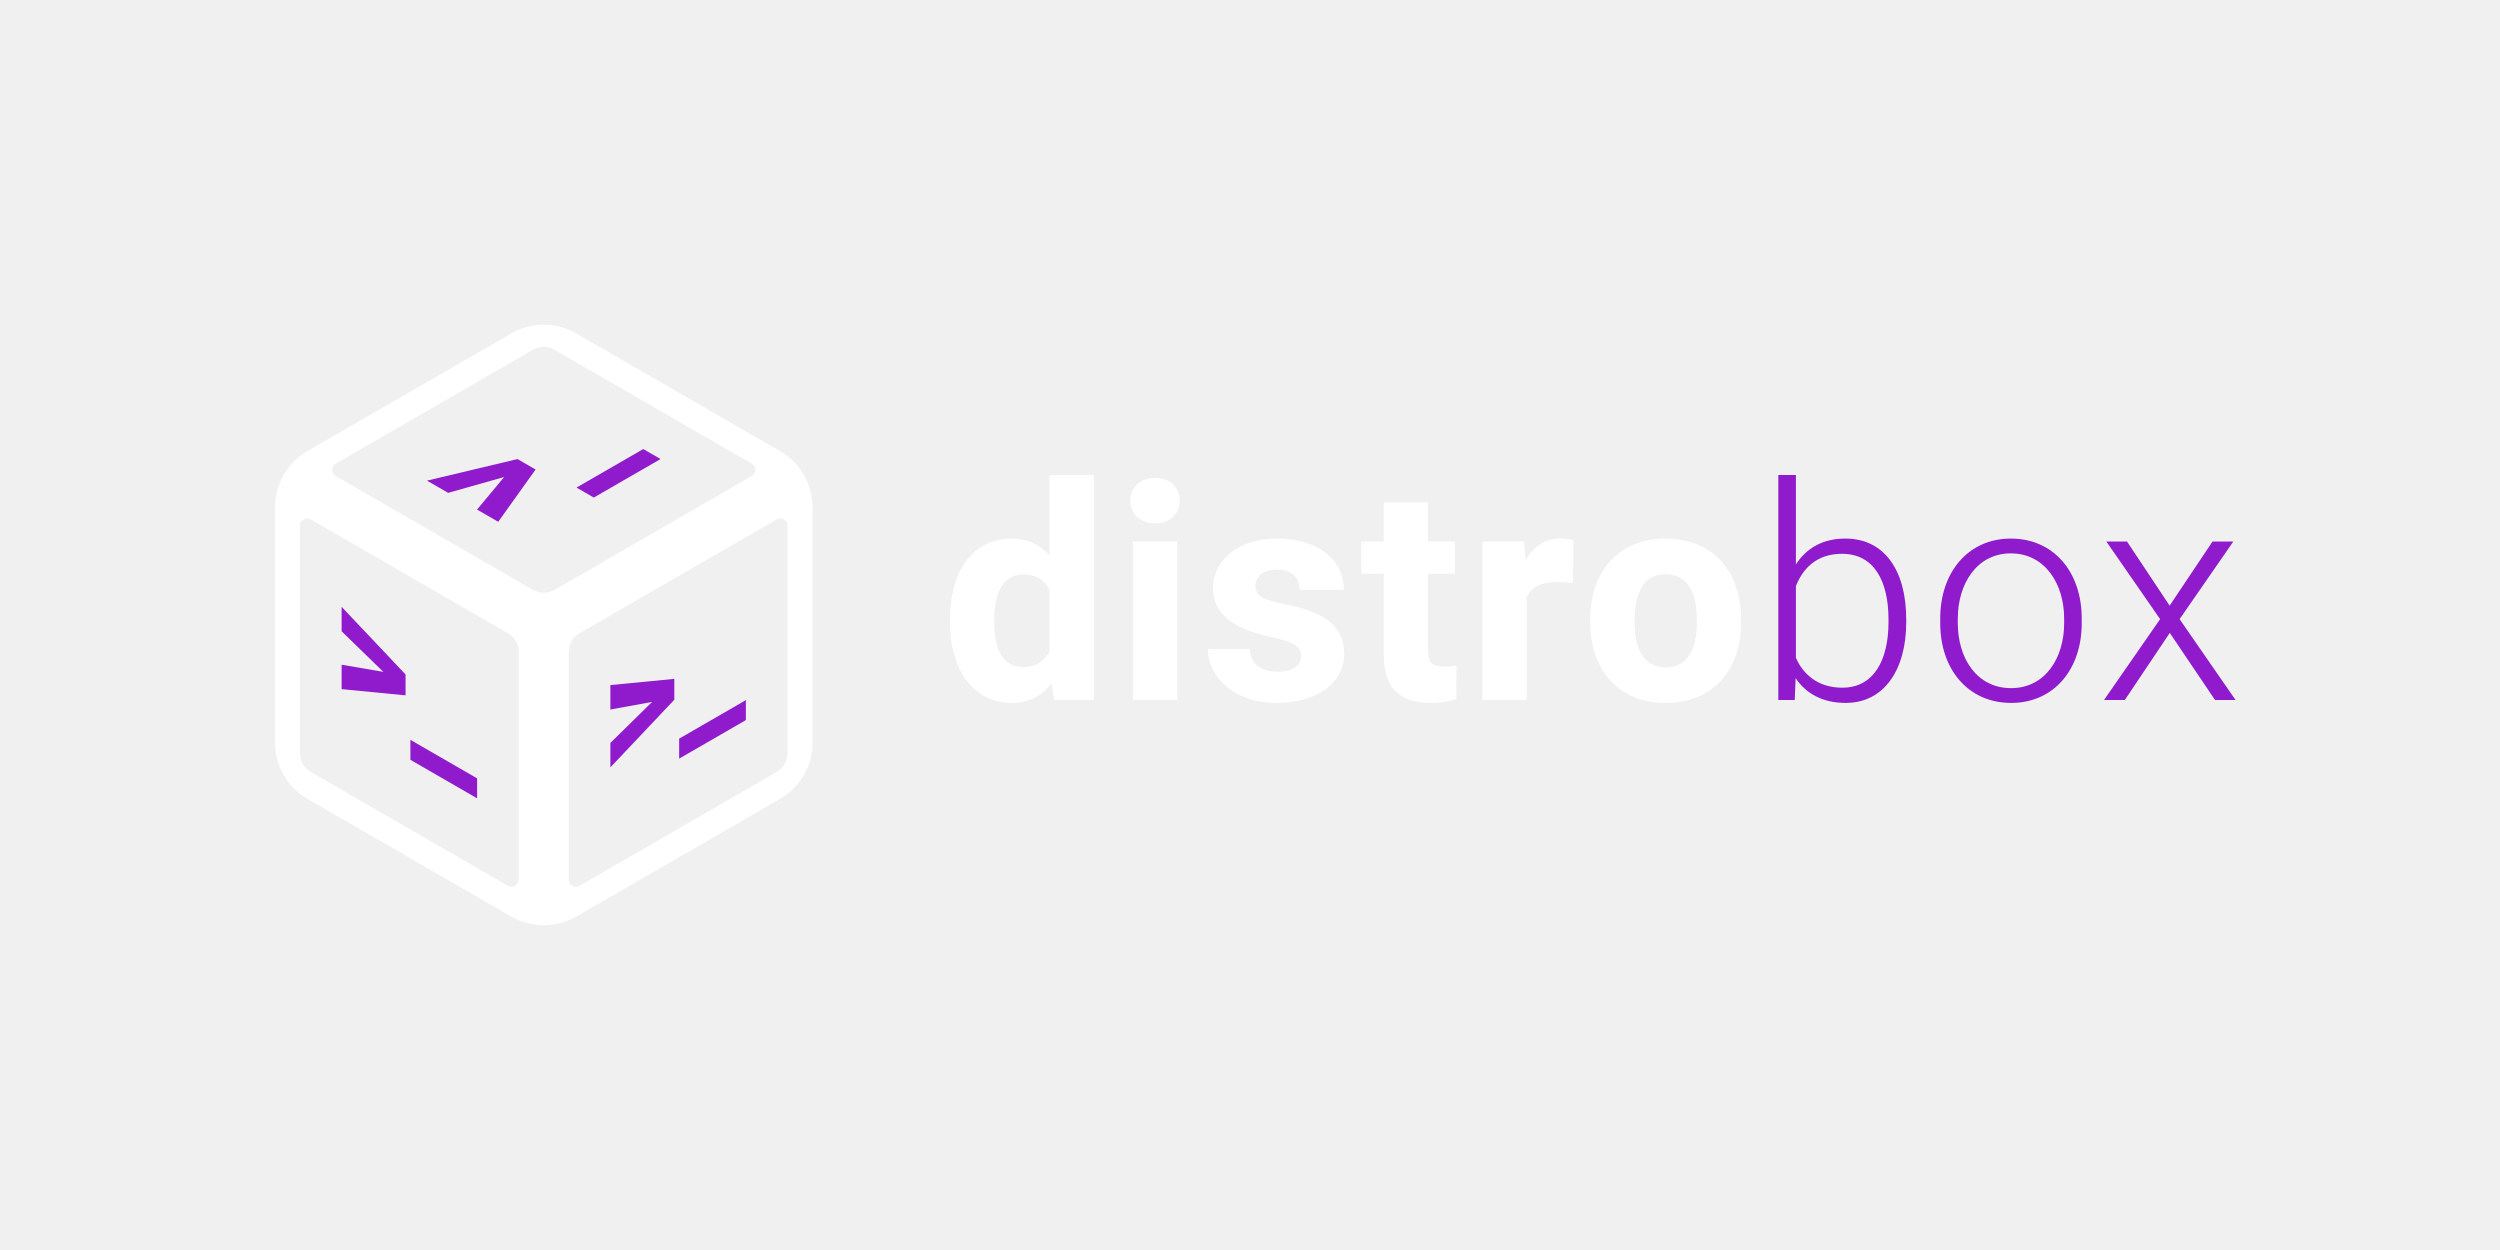
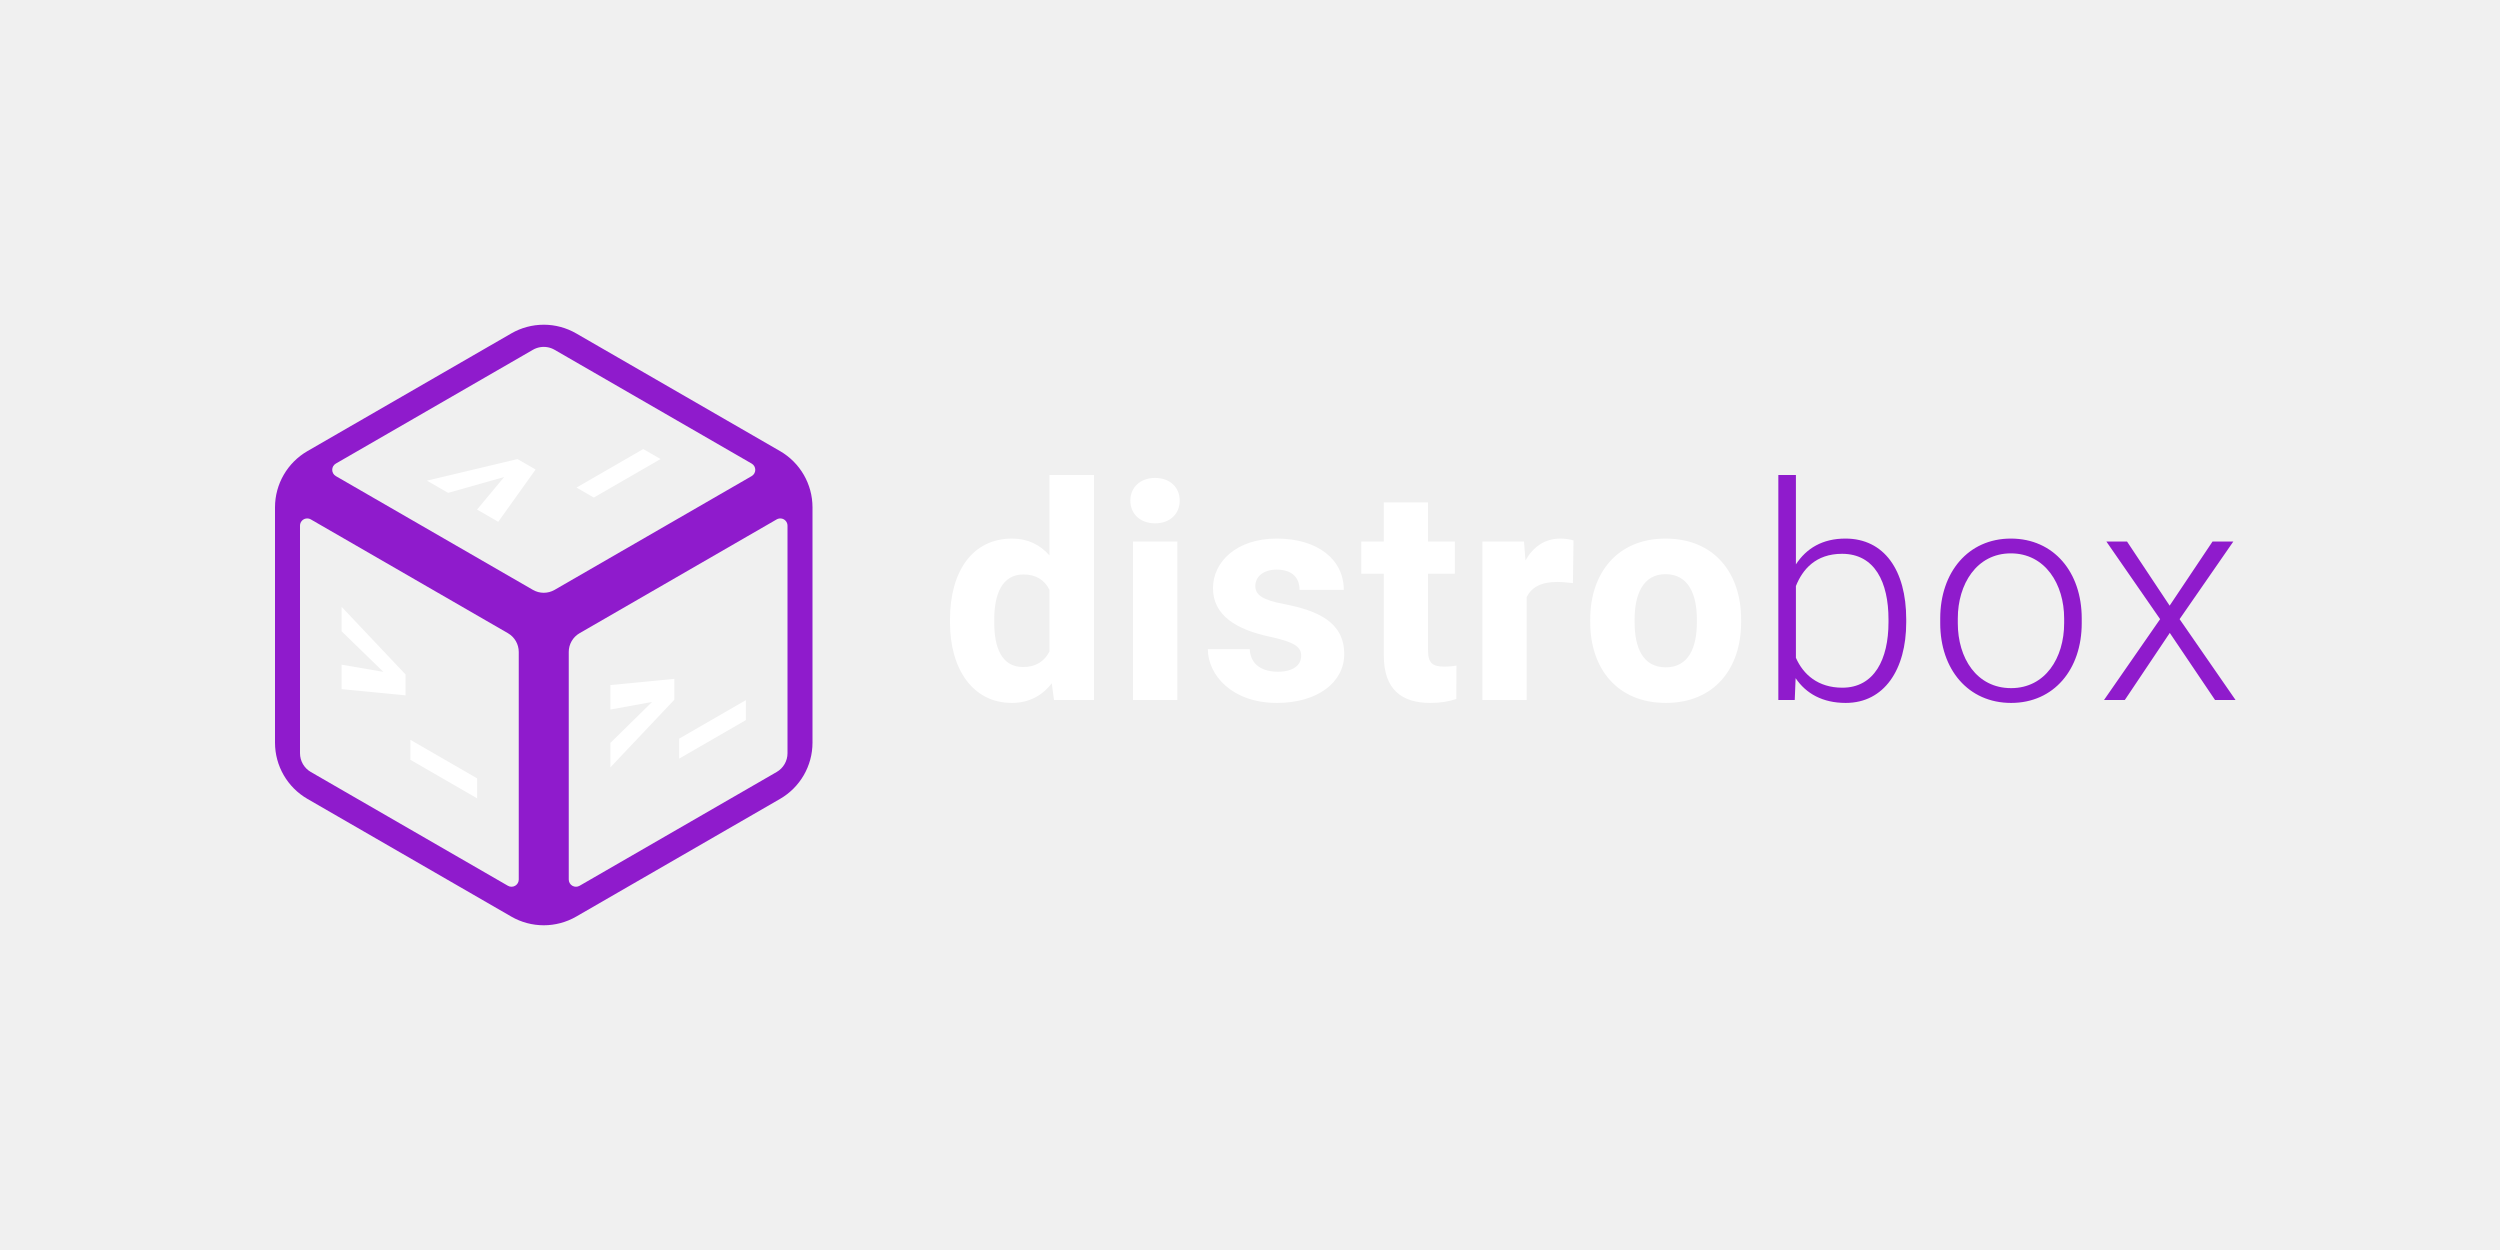
<svg xmlns="http://www.w3.org/2000/svg" xml:space="preserve" width="400" height="200">
  <defs>
    <path id="b" d="M-290 25h240v65h-240z" />
    <path id="a" d="M-68 248h35v35h-35z" />
  </defs>
-   <path d="M-132 51.781a10.392 10.392 0 0 0-5.195 1.393L-169.805 72A10.392 10.392 0 0 0-175 81v37.652a10.392 10.392 0 0 0 5.195 9l32.61 18.827a10.392 10.392 0 0 0 10.39 0l32.61-18.827a10.392 10.392 0 0 0 5.195-9V81a10.392 10.392 0 0 0-5.195-9l-32.61-18.826A10.392 10.392 0 0 0-132 51.78Zm-.602 3.6a3.464 3.464 0 0 1 2.334.412L-98.732 74a1.155 1.155 0 0 1 0 2l-31.536 18.207a3.464 3.464 0 0 1-3.464 0L-165.268 76a1.155 1.155 0 0 1 0-2l31.536-18.207a3.464 3.464 0 0 1 1.13-.412zm-37.443 27.412a1.155 1.155 0 0 1 .777.137l31.536 18.207a3.464 3.464 0 0 1 1.732 3v36.414a1.155 1.155 0 0 1-1.732 1l-31.536-18.207a3.464 3.464 0 0 1-1.732-3V83.93a1.155 1.155 0 0 1 .955-1.137zm76.09 0A1.155 1.155 0 0 1-93 83.93v36.414a3.464 3.464 0 0 1-1.732 3l-31.536 18.207a1.155 1.155 0 0 1-1.732-1v-36.414a3.464 3.464 0 0 1 1.732-3l31.536-18.207a1.155 1.155 0 0 1 .777-.137z" style="fill:#fff;fill-opacity:1;stroke-width:19.861;stroke-linecap:round;stroke-linejoin:round" transform="translate(219 .174)" />
-   <g style="font-weight:700;font-size:24px;font-family:Heebo;-inkscape-font-specification:&quot;Heebo Bold&quot;;text-align:center;text-anchor:middle;white-space:pre;shape-inside:url(#a);fill:#8f1bcc;fill-opacity:1;stroke-width:12;stroke-linecap:round;stroke-linejoin:round" transform="translate(158.314 -150.628)">
-     <path d="m-60.654 264.152 6.68-1.218-6.68 6.563v3.91l10.23-10.818v-3.342l-10.23.994zm21.679 1.691v-3.193l-10.675 6.163v3.194z" aria-label="&gt;_" style="fill:#8f1bcc;fill-opacity:1" />
+   <path d="M-132 51.781a10.392 10.392 0 0 0-5.195 1.393L-169.805 72A10.392 10.392 0 0 0-175 81v37.652a10.392 10.392 0 0 0 5.195 9l32.61 18.827a10.392 10.392 0 0 0 10.39 0l32.61-18.827a10.392 10.392 0 0 0 5.195-9V81a10.392 10.392 0 0 0-5.195-9l-32.61-18.826A10.392 10.392 0 0 0-132 51.78Zm-.602 3.6a3.464 3.464 0 0 1 2.334.412L-98.732 74a1.155 1.155 0 0 1 0 2l-31.536 18.207a3.464 3.464 0 0 1-3.464 0L-165.268 76a1.155 1.155 0 0 1 0-2l31.536-18.207a3.464 3.464 0 0 1 1.13-.412zm-37.443 27.412a1.155 1.155 0 0 1 .777.137l31.536 18.207a3.464 3.464 0 0 1 1.732 3v36.414a1.155 1.155 0 0 1-1.732 1l-31.536-18.207a3.464 3.464 0 0 1-1.732-3V83.93a1.155 1.155 0 0 1 .955-1.137zm76.09 0A1.155 1.155 0 0 1-93 83.93v36.414a3.464 3.464 0 0 1-1.732 3l-31.536 18.207a1.155 1.155 0 0 1-1.732-1v-36.414a3.464 3.464 0 0 1 1.732-3l31.536-18.207a1.155 1.155 0 0 1 .777-.137z" style="fill:#8f1bcc;fill-opacity:1;stroke-width:19.861;stroke-linecap:round;stroke-linejoin:round" transform="translate(219 .174)" />
+   <g style="font-weight:700;font-size:24px;font-family:Heebo;-inkscape-font-specification:&quot;Heebo Bold&quot;;text-align:center;text-anchor:middle;white-space:pre;shape-inside:url(#a);fill:#fff;fill-opacity:1;stroke-width:12;stroke-linecap:round;stroke-linejoin:round" transform="translate(158.314 -150.628)">
+     <path d="m-60.654 264.152 6.68-1.218-6.68 6.563v3.91l10.23-10.818v-3.342l-10.23.994zm21.679 1.691v-3.193l-10.675 6.163v3.194z" aria-label="&gt;_" style="fill:#fff;fill-opacity:1" />
  </g>
-   <g style="font-weight:700;font-size:24px;font-family:Heebo;-inkscape-font-specification:&quot;Heebo Bold&quot;;text-align:center;text-anchor:middle;white-space:pre;shape-inside:url(#a);fill:#8f1bcc;fill-opacity:1;stroke-width:12;stroke-linecap:round;stroke-linejoin:round" transform="translate(115.314 -150.628)">
-     <path d="m-60.654 251.635 6.68 6.495-6.68-1.15v3.91l10.23.995v-3.342l-10.23-10.818Zm21.679 26.725v-3.194l-10.675-6.163v3.193z" aria-label="&gt;_" style="fill:#8f1bcc;fill-opacity:1" />
+   <g style="font-weight:700;font-size:24px;font-family:Heebo;-inkscape-font-specification:&quot;Heebo Bold&quot;;text-align:center;text-anchor:middle;white-space:pre;shape-inside:url(#a);fill:#fff;fill-opacity:1;stroke-width:12;stroke-linecap:round;stroke-linejoin:round" transform="translate(115.314 -150.628)">
+     <path d="m-60.654 251.635 6.68 6.495-6.68-1.15v3.91l10.23.995v-3.342l-10.23-10.818Zm21.679 26.725v-3.194l-10.675-6.163v3.193z" aria-label="&gt;_" style="fill:#fff;fill-opacity:1" />
  </g>
-   <g style="font-weight:700;font-size:24px;font-family:Heebo;-inkscape-font-specification:&quot;Heebo Bold&quot;;text-align:center;text-anchor:middle;white-space:pre;shape-inside:url(#a);fill:#8f1bcc;fill-opacity:1;stroke-width:12;stroke-linecap:round;stroke-linejoin:round" transform="translate(136.814 -187.868)">
-     <path d="m-65.113 266.726 8.965-2.537-4.336 5.21 3.386 1.955 5.977-8.362-2.895-1.672-14.484 3.45zm33.984-5.412-2.766-1.597-10.675 6.163 2.765 1.597z" aria-label="&gt;_" style="fill:#8f1bcc;fill-opacity:1" />
+   <g style="font-weight:700;font-size:24px;font-family:Heebo;-inkscape-font-specification:&quot;Heebo Bold&quot;;text-align:center;text-anchor:middle;white-space:pre;shape-inside:url(#a);fill:#fff;fill-opacity:1;stroke-width:12;stroke-linecap:round;stroke-linejoin:round" transform="translate(136.814 -187.868)">
+     <path d="m-65.113 266.726 8.965-2.537-4.336 5.21 3.386 1.955 5.977-8.362-2.895-1.672-14.484 3.45zm33.984-5.412-2.766-1.597-10.675 6.163 2.765 1.597z" aria-label="&gt;_" style="fill:#fff;fill-opacity:1" />
  </g>
  <g aria-label="distrobox" style="font-weight:300;font-size:48px;font-family:Heebo;-inkscape-font-specification:&quot;Heebo Light&quot;;letter-spacing:.8px;white-space:pre;shape-inside:url(#b);fill:#318ae8;stroke-width:12;stroke-linecap:round;stroke-linejoin:round" transform="translate(440.523 46.755)">
    <path d="M-288.523 52.377v.493c0 7.36 3.609 12.843 9.89 12.843 2.766 0 4.852-1.171 6.399-3.14l.351 2.672h6.399v-36h-7.125v12.867c-1.5-1.711-3.47-2.695-5.977-2.695-6.351 0-9.937 5.25-9.937 12.96zm7.078.493v-.493c0-4.078 1.265-7.218 4.664-7.218 2.015 0 3.375.867 4.172 2.46v9.868c-.797 1.547-2.157 2.484-4.22 2.484-3.444 0-4.616-3.14-4.616-7.101zm21.776-19.524c0 2.11 1.57 3.633 3.961 3.633 2.39 0 3.938-1.523 3.938-3.633 0-2.11-1.547-3.633-3.938-3.633-2.39 0-3.96 1.524-3.96 3.633zm7.524 31.899v-25.36h-7.102v25.36zm19.807-7.078c0 1.523-1.289 2.554-3.726 2.554-2.414 0-4.383-1.054-4.5-3.61h-6.703c0 4.126 3.867 8.602 11.039 8.602 6.562 0 10.781-3.328 10.781-7.804 0-5.133-4.219-6.961-9.633-8.016-3.398-.633-4.593-1.453-4.593-2.883 0-1.5 1.312-2.625 3.398-2.625 2.555 0 3.68 1.336 3.68 3.235h7.078c0-4.782-4.078-8.203-10.735-8.203-6.398 0-10.195 3.703-10.195 7.945 0 4.406 3.867 6.633 9 7.734 4.149.89 5.11 1.688 5.11 3.07zm24.59-13.125v-5.157h-4.29v-6.258h-7.078v6.258h-3.609v5.157h3.61V58.12c0 5.437 2.859 7.593 7.43 7.593 1.687 0 3-.234 4.17-.632l.024-5.344c-.468.094-1.148.164-1.968.164-1.782 0-2.579-.516-2.579-2.578V45.042zm11.488 20.203v-16.43c.75-1.617 2.343-2.46 4.92-2.46.728 0 1.806.116 2.485.187l.094-6.82c-.492-.188-1.406-.305-2.11-.305-2.46 0-4.335 1.312-5.577 3.492l-.235-3.024h-6.656v25.36zm10.174-12.915v.493c0 7.383 4.336 12.89 12.094 12.89 7.758 0 12.047-5.507 12.047-12.89v-.492c0-7.383-4.29-12.914-12.094-12.914-7.711 0-12.047 5.53-12.047 12.914zm7.102.493v-.492c0-3.891 1.289-7.22 4.945-7.22 3.727 0 5.016 3.329 5.016 7.22v.492c0 4.008-1.313 7.195-4.97 7.195-3.702 0-4.991-3.187-4.991-7.195z" style="font-weight:700;-inkscape-font-specification:&quot;Heebo Bold&quot;;fill:#fff" />
    <path d="M-135.528 52.823v-.492c0-7.875-3.54-12.914-9.727-12.914-3.656 0-6.234 1.546-7.922 4.125V29.245h-2.812v36h2.625l.14-3.493c1.665 2.461 4.313 3.961 8.016 3.961 6.14 0 9.68-5.32 9.68-12.89zm-2.836-.492v.492c0 5.906-2.273 10.453-7.383 10.453-3.89 0-6.258-2.11-7.43-4.781V47.01c1.055-2.648 3.164-5.156 7.383-5.156 5.25 0 7.43 4.57 7.43 10.477zm8.277-.141v.773c0 7.383 4.476 12.75 11.343 12.75 6.844 0 11.297-5.367 11.297-12.75v-.773c0-7.383-4.453-12.773-11.344-12.773-6.82 0-11.296 5.39-11.296 12.773zm2.812.773v-.773c0-5.46 3-10.406 8.484-10.406 5.508 0 8.532 4.945 8.532 10.406v.773c0 5.555-3.024 10.383-8.485 10.383-5.531 0-8.531-4.828-8.531-10.383zm33.894-2.813-6.82-10.265h-3.305l8.601 12.422-8.976 12.938h3.328l7.195-10.735 7.242 10.735h3.282l-8.954-12.938 8.602-12.422h-3.328z" style="fill:#8f1bcc;fill-opacity:1" />
  </g>
</svg>
